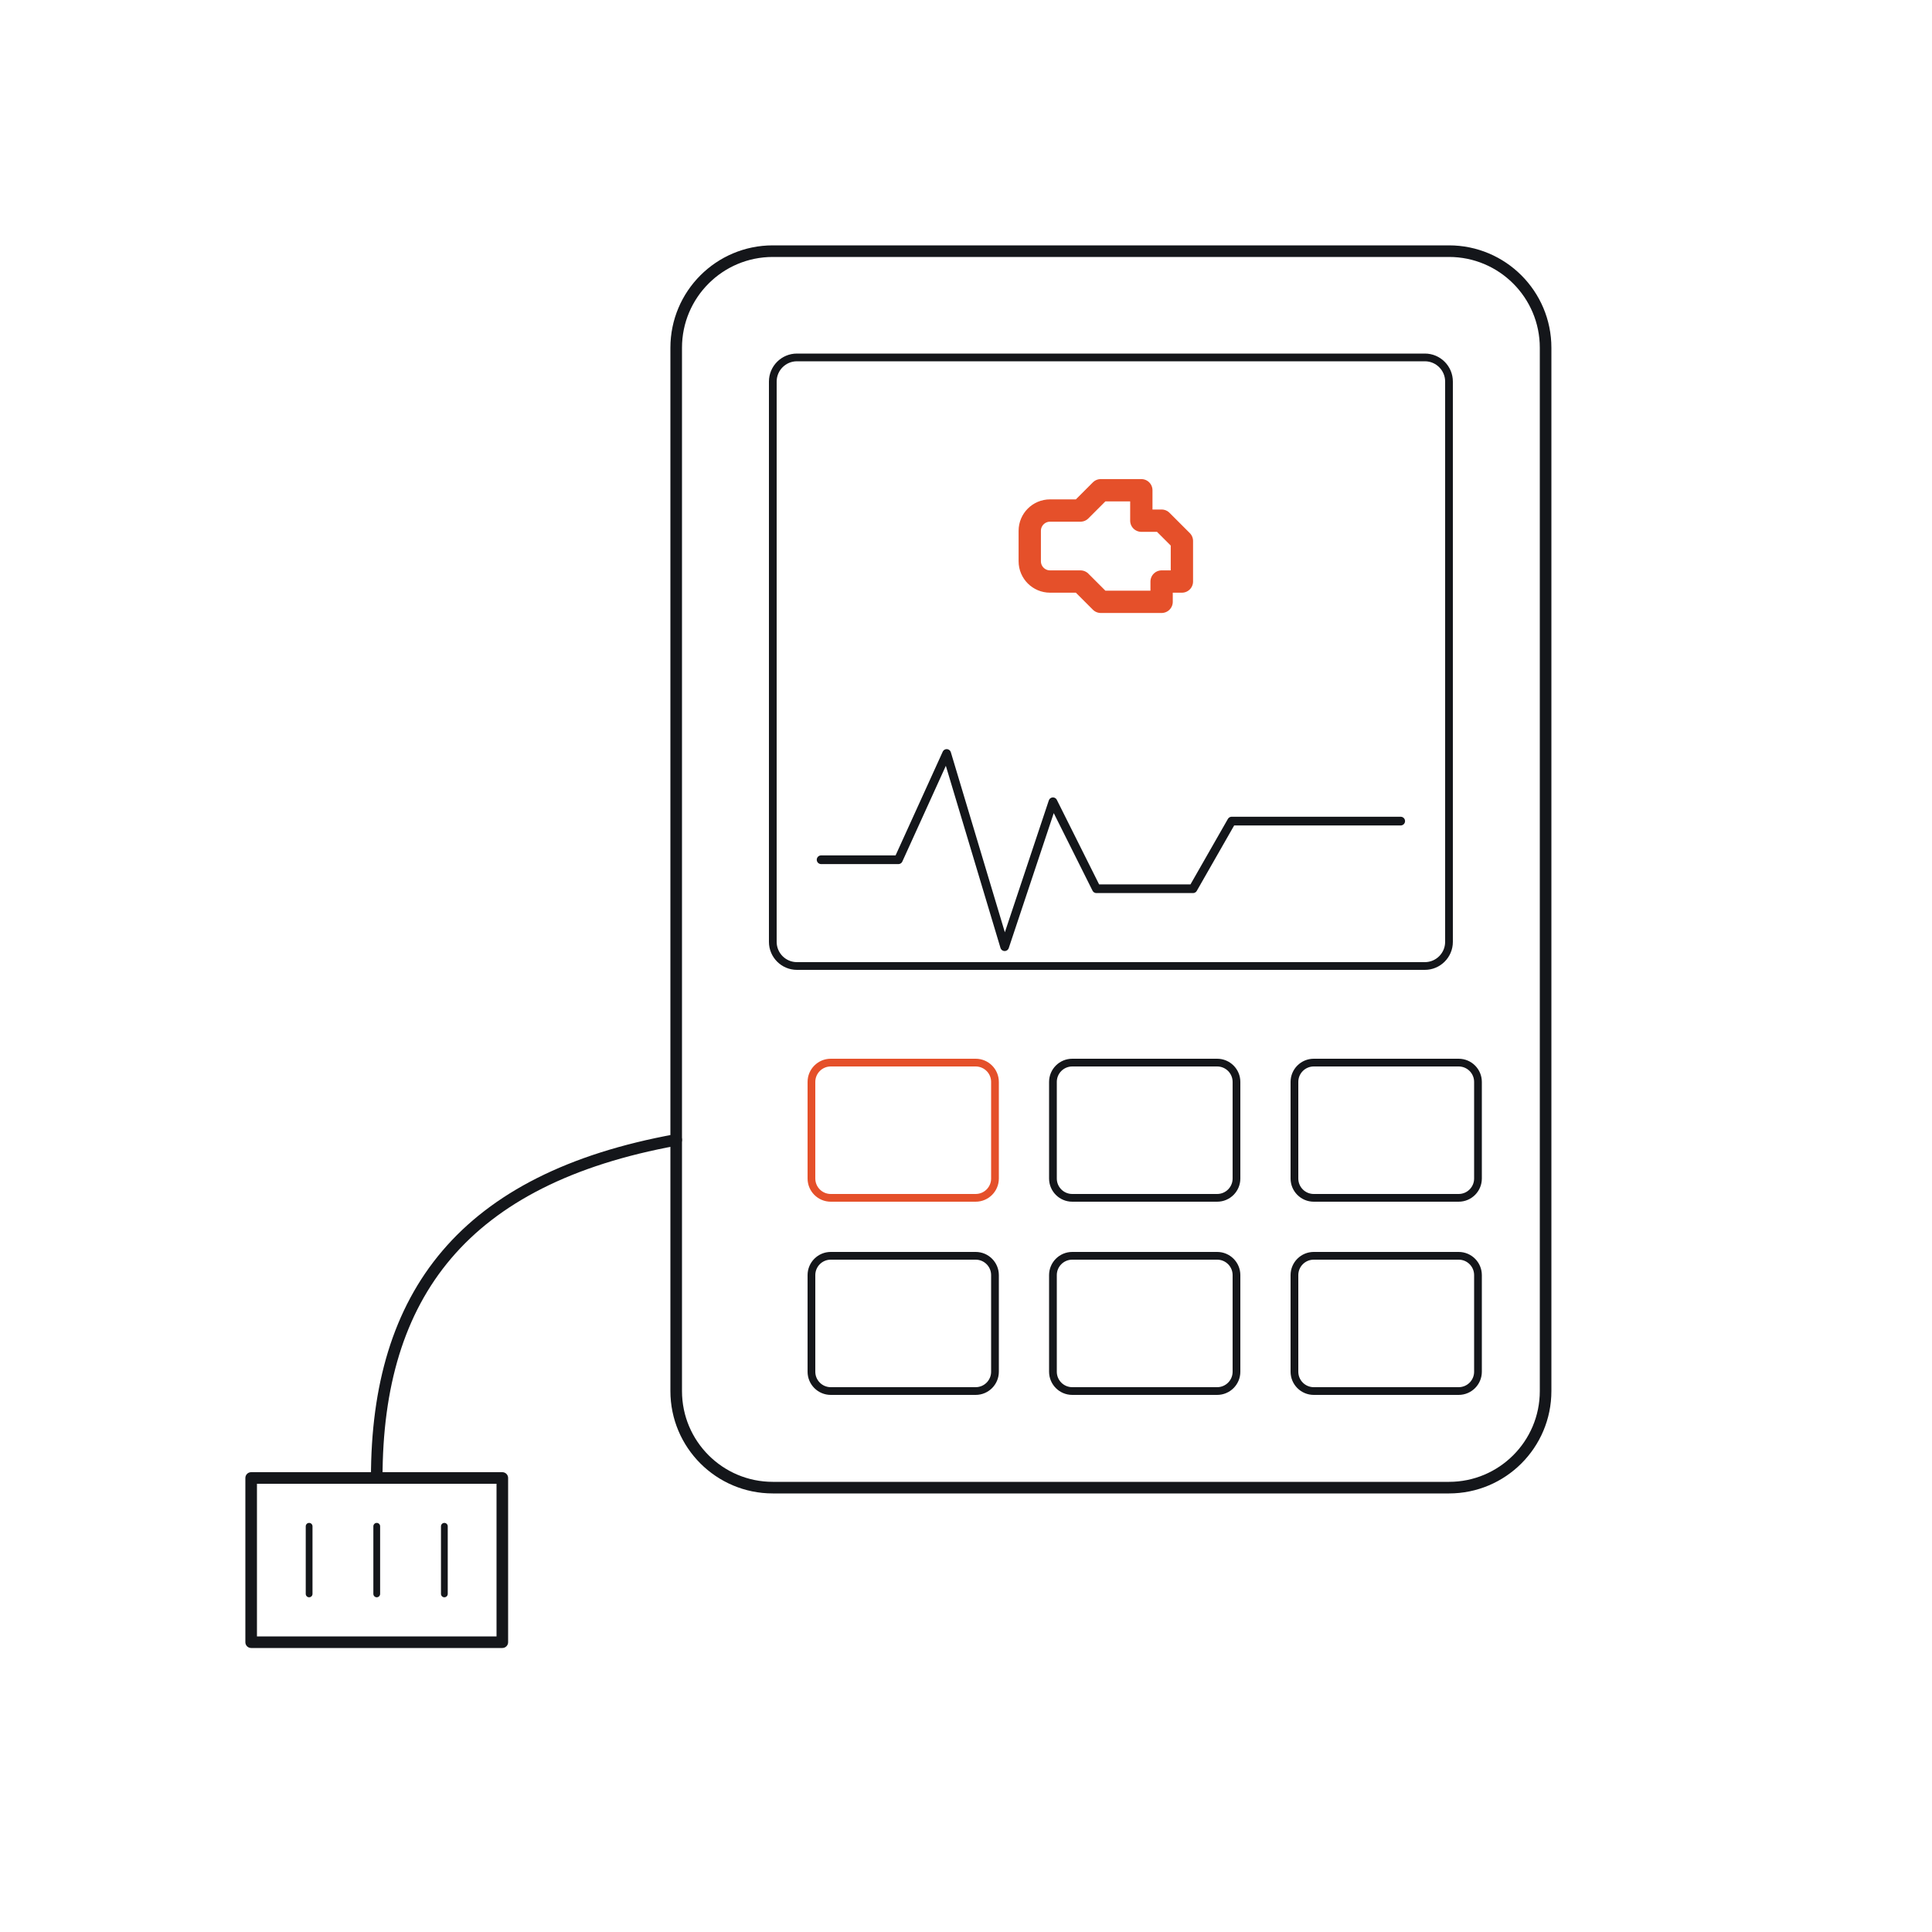
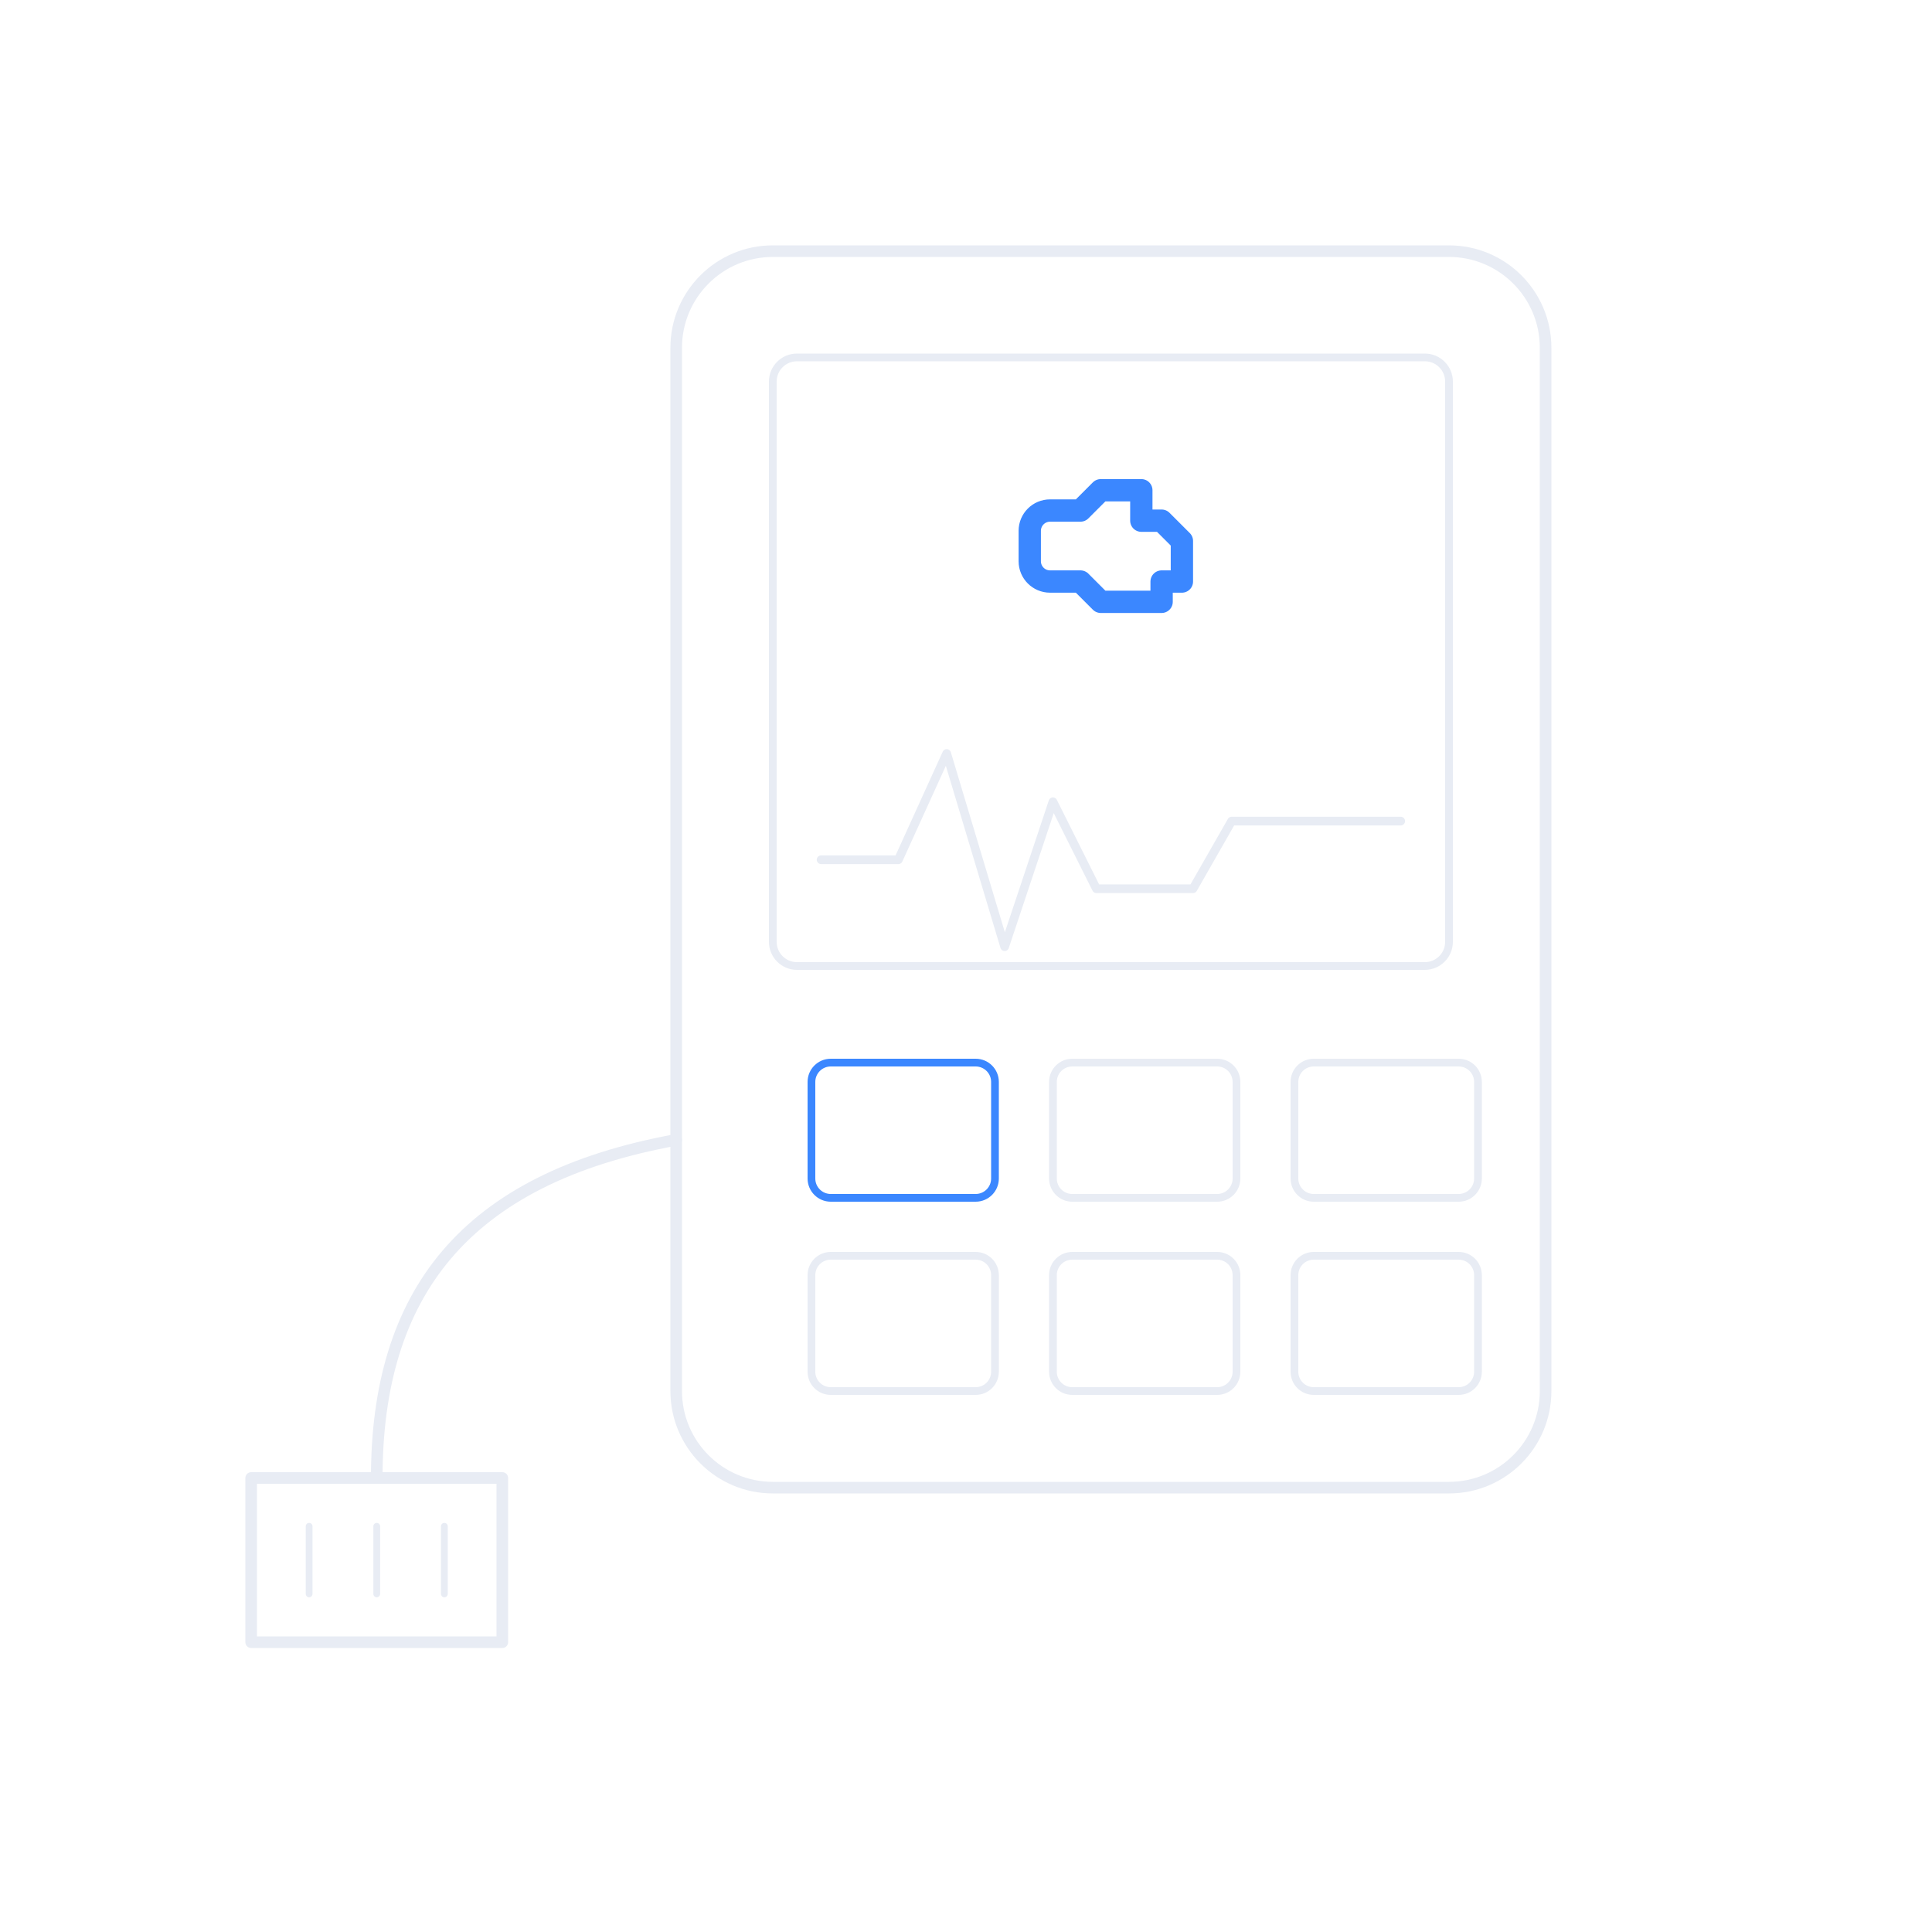
<svg xmlns="http://www.w3.org/2000/svg" viewBox="0 0 400 400" role="img" aria-label="Line drawing of a diagnostic scan tool plugged into a car">
-   <g fill="none" stroke="#14161A" stroke-width="2.4" stroke-linecap="round" stroke-linejoin="round">
+   <g fill="none" stroke="#E8ECF4" stroke-width="2.4" stroke-linecap="round" stroke-linejoin="round">
    <rect x="140" y="52" width="180" height="256" rx="20" />
    <rect x="160" y="74" width="140" height="126" rx="5" stroke-width="1.6" />
-     <g stroke="#E5502A" stroke-width="2.2" transform="translate(230 112) scale(2.1) translate(-12 -12)">
+     <g stroke="#3B87FF" stroke-width="2.2" transform="translate(230 112) scale(2.1) translate(-12 -12)">
      <path d="M6,9h3l2-2h4v3h2l2,2v4h-2v2h-6l-2-2H6a2,2 0 0 1 -2,-2v-3a2,2 0 0 1 2,-2z" />
    </g>
    <path stroke-width="1.8" d="M170,178 h16 l10,-22 l12,40 l10,-30 l9,18 h20 l8,-14 h35" />
    <g stroke-width="1.6">
-       <rect x="168" y="220" width="38" height="28" rx="4" stroke="#E5502A" />
-       <rect x="218" y="220" width="38" height="28" rx="4" stroke="#14161A" />
-       <rect x="268" y="220" width="38" height="28" rx="4" stroke="#14161A" />
-       <rect x="168" y="260" width="38" height="28" rx="4" stroke="#14161A" />
-       <rect x="218" y="260" width="38" height="28" rx="4" stroke="#14161A" />
-       <rect x="268" y="260" width="38" height="28" rx="4" stroke="#14161A" />
+       <rect x="168" y="220" width="38" height="28" rx="4" stroke="#3B87FF" />
+       <rect x="218" y="220" width="38" height="28" rx="4" stroke="#E8ECF4" />
+       <rect x="268" y="220" width="38" height="28" rx="4" stroke="#E8ECF4" />
+       <rect x="168" y="260" width="38" height="28" rx="4" stroke="#E8ECF4" />
+       <rect x="218" y="260" width="38" height="28" rx="4" stroke="#E8ECF4" />
+       <rect x="268" y="260" width="38" height="28" rx="4" stroke="#E8ECF4" />
    </g>
    <path d="M140,236 C96,244 78,268 78,306" />
    <path d="M52,306 h52 v34 h-52 Z" />
    <g stroke-width="1.4">
      <path d="M64,316 v14" />
      <path d="M78,316 v14" />
      <path d="M92,316 v14" />
    </g>
  </g>
</svg>
